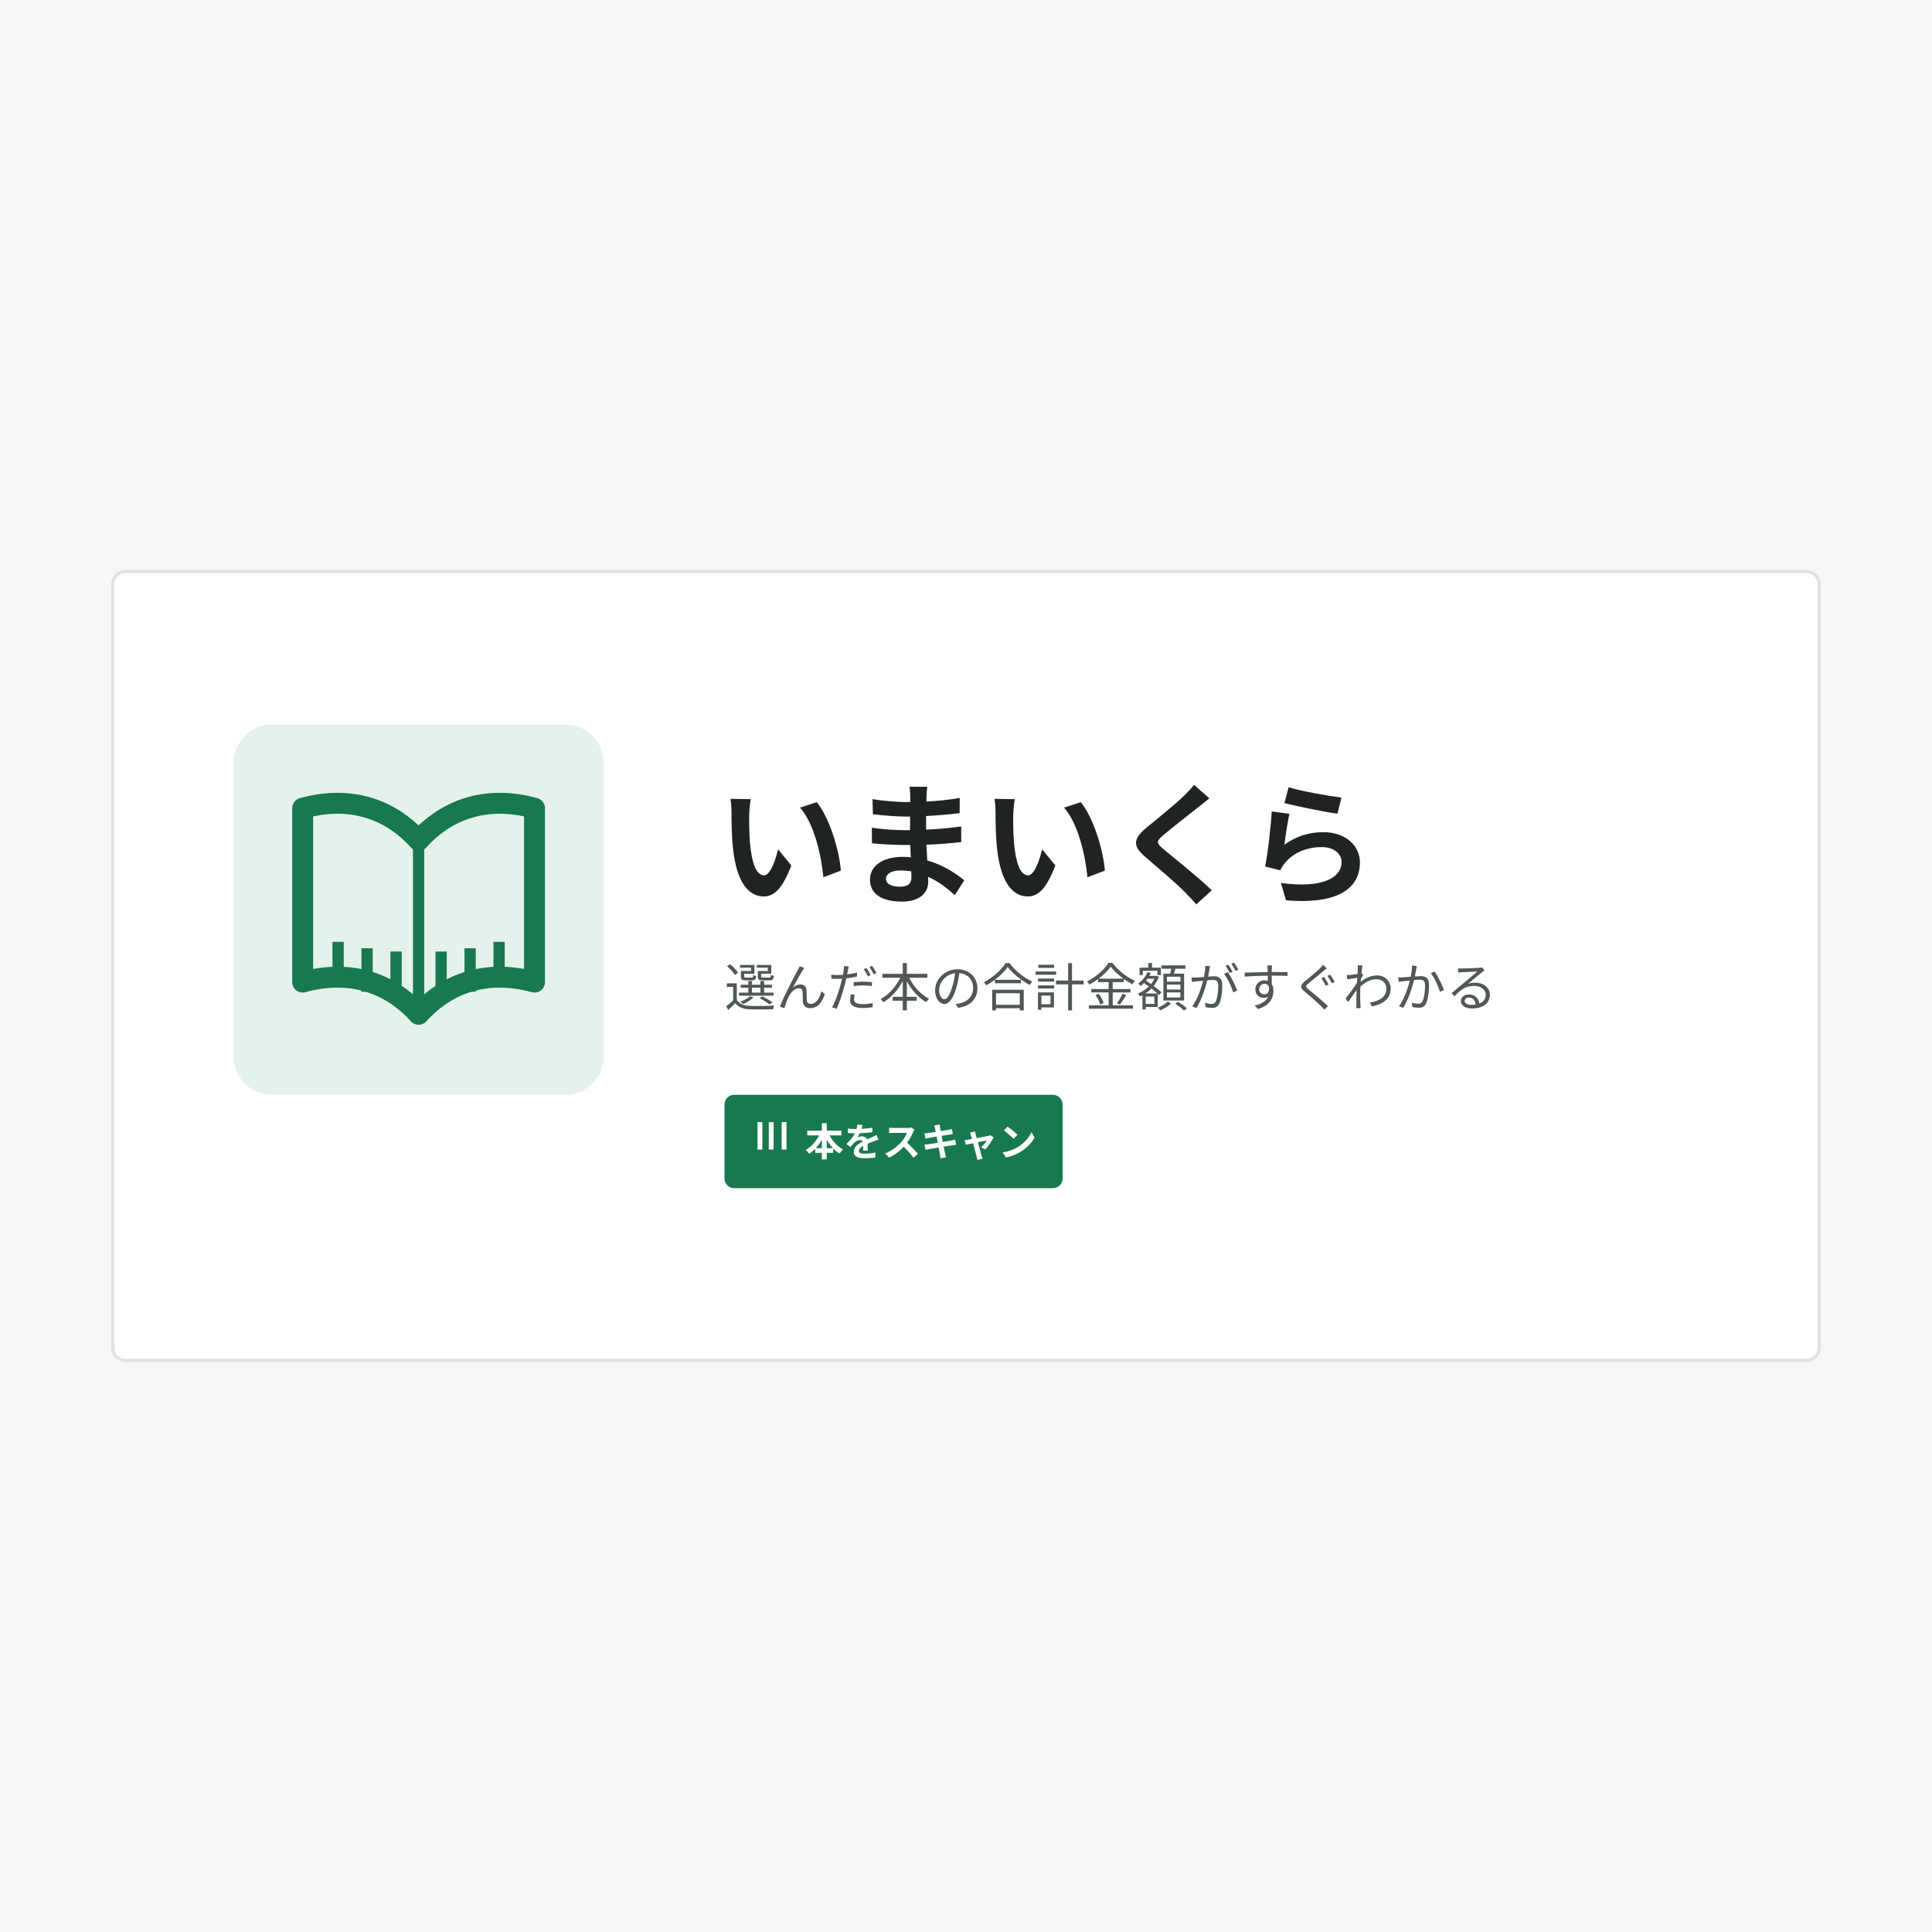
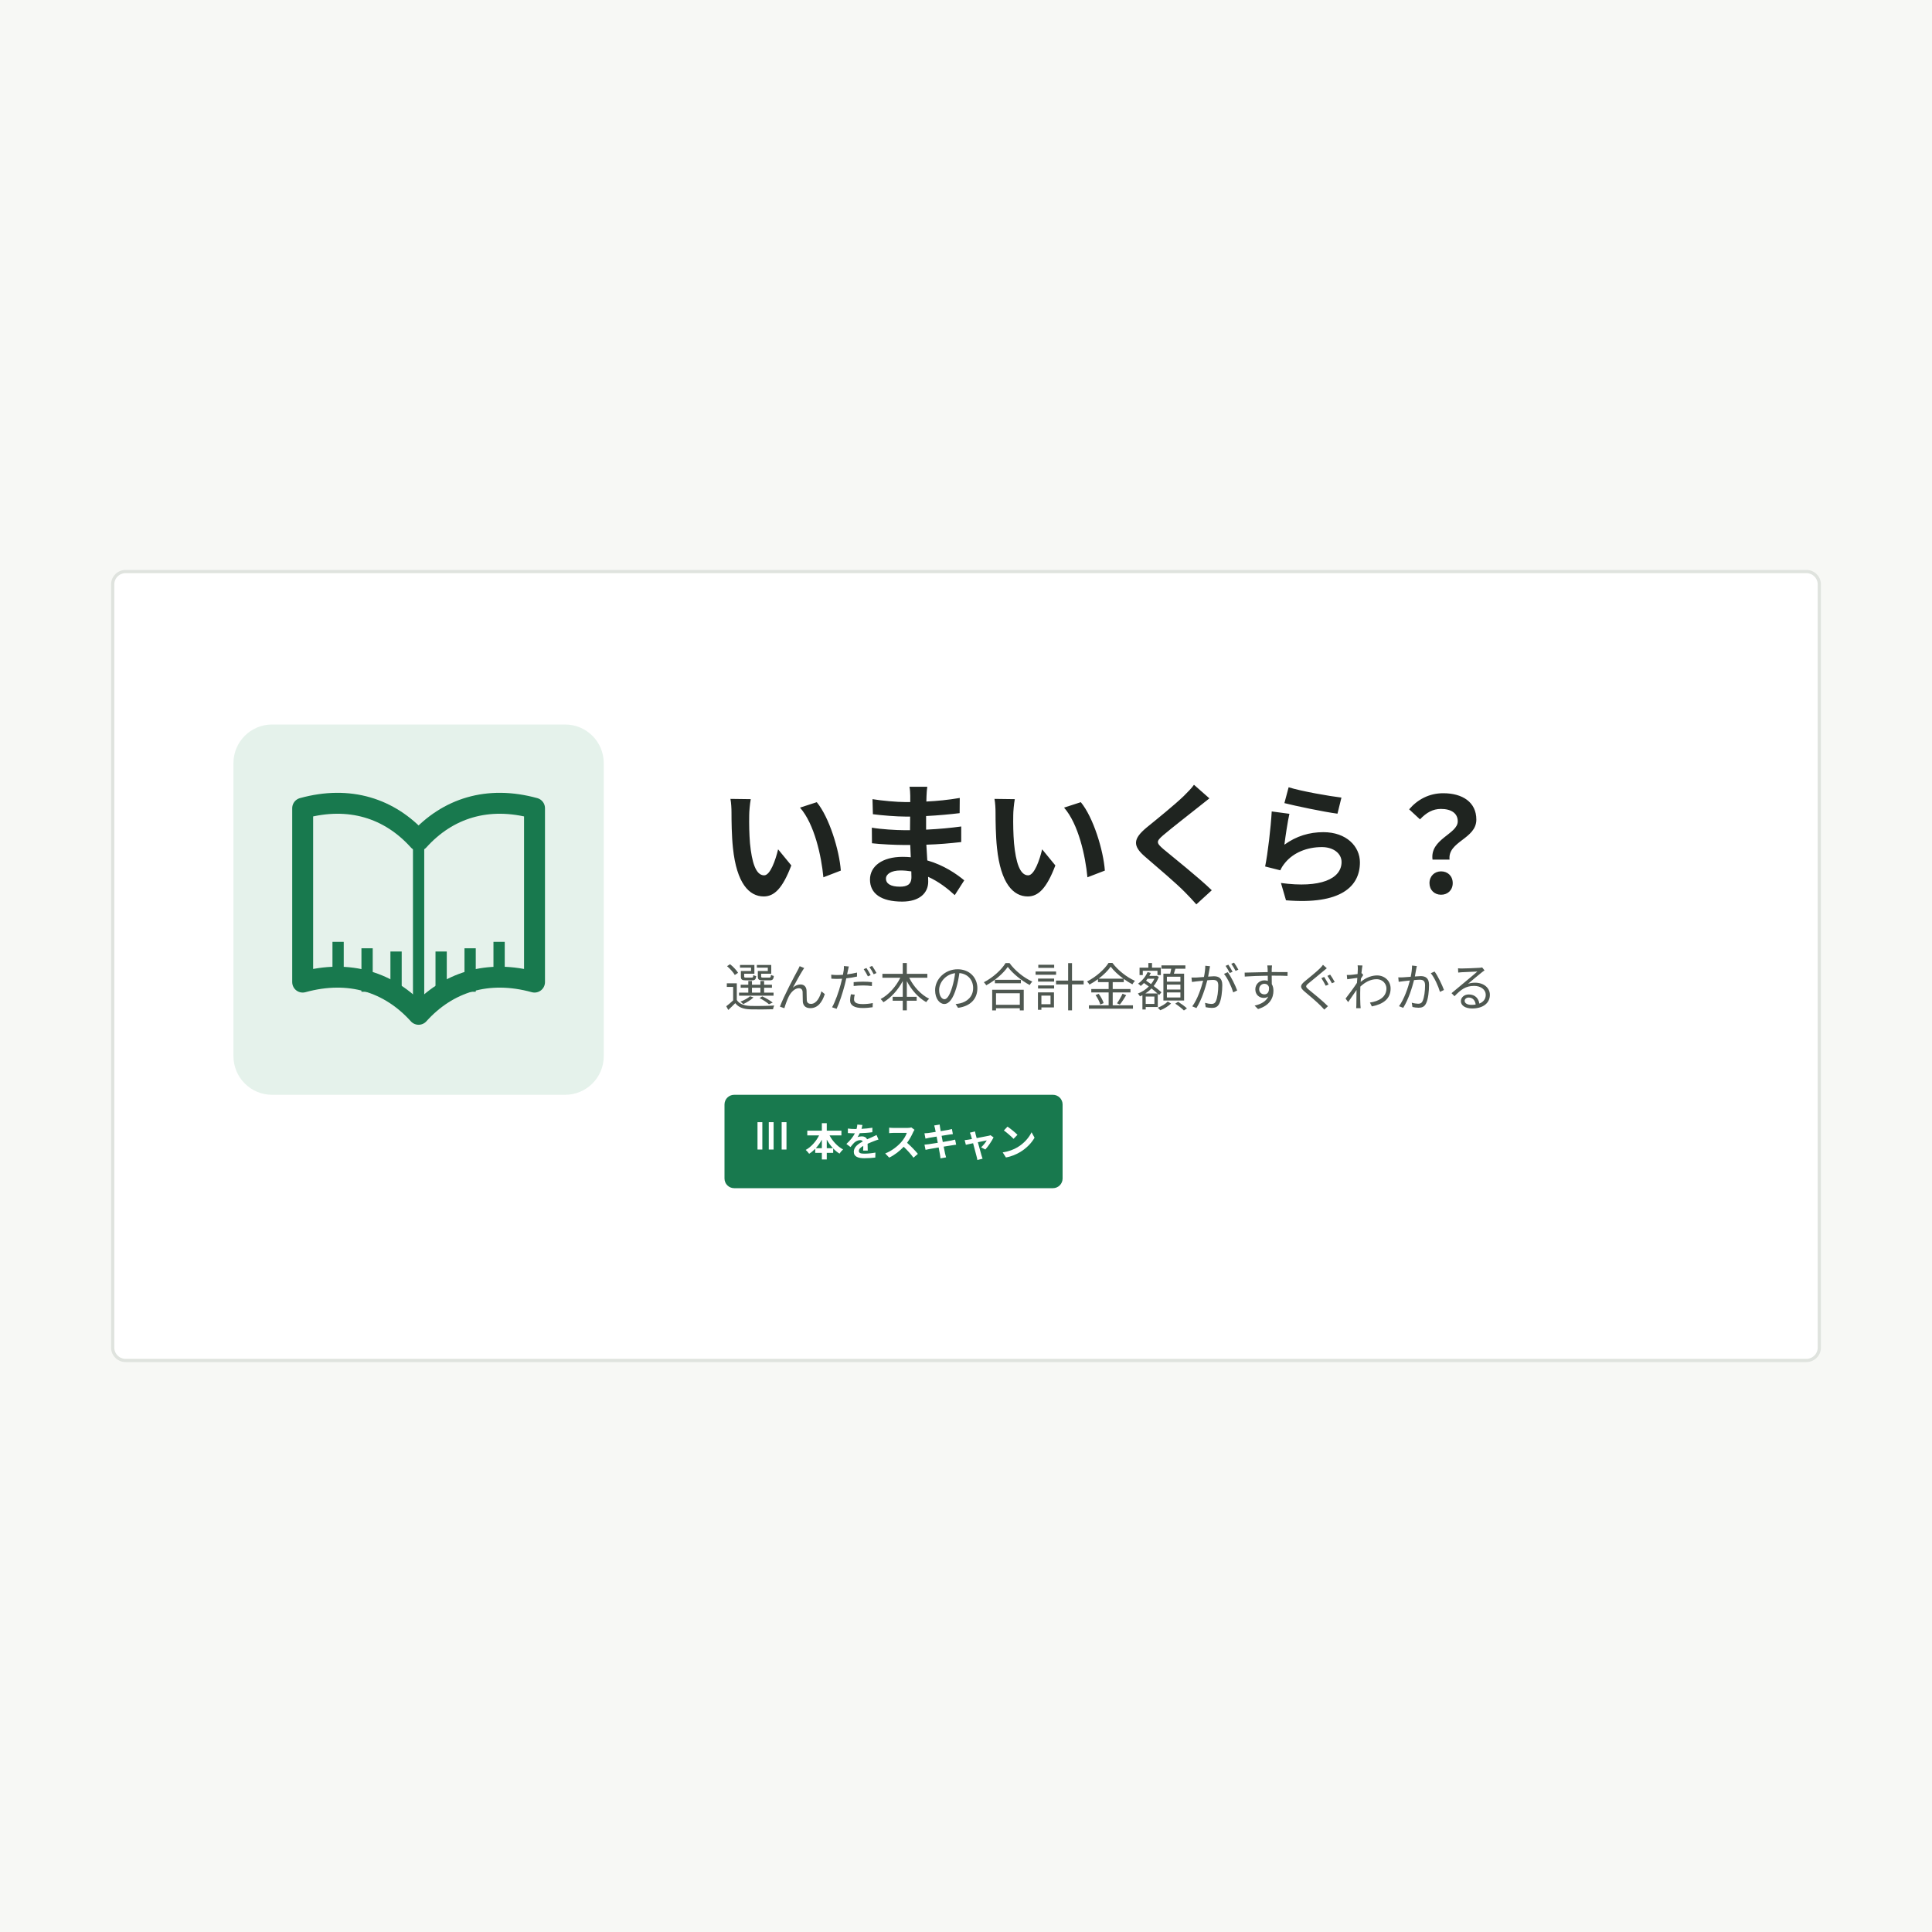
<svg xmlns="http://www.w3.org/2000/svg" width="1200" height="1200" viewBox="0 0 1200 1200">
  <rect width="1200" height="1200" fill="#f7f8f5" />
  <g transform="translate(0 285)">
    <rect x="70" y="70" width="1060" height="490" rx="8" fill="#ffffff" stroke="#dfe3de" stroke-width="2" />
    <g transform="translate(145 165)">
      <rect width="230" height="230" rx="24" fill="#e5f2eb" />
      <path d="M43 52c29-8 54 0 72 20 18-20 43-28 72-20v108c-29-8-54 0-72 20-18-20-43-28-72-20V52Z" fill="none" stroke="#18794e" stroke-width="13" stroke-linejoin="round" />
      <path d="M115 72v108M65 135v27m18-23v27m18-25v28m28-28v28m18-30v27m18-31v27" stroke="#18794e" stroke-width="7" />
    </g>
    <g fill="#1f2420" font-family="-apple-system, BlinkMacSystemFont, 'Hiragino Sans', 'Yu Gothic', sans-serif">
-       <text x="445" y="270" font-size="82" font-weight="700">いまいくら</text>
+       <text x="445" y="270" font-size="82" font-weight="700">いまいくら？</text>
      <text x="450" y="340" font-size="32" font-weight="500" fill="#4f5851">選んだ本の合計金額がすぐわかる</text>
    </g>
    <rect x="450" y="395" width="210" height="58" rx="6" fill="#18794e" />
    <g fill="#ffffff" font-family="-apple-system, BlinkMacSystemFont, 'Hiragino Sans', 'Yu Gothic', sans-serif" font-size="24" font-weight="700">
      <text x="500" y="433">本をスキャン</text>
    </g>
    <g transform="translate(472 412)" fill="none" stroke="#ffffff" stroke-width="3">
      <path d="M0 0v17M7 0v17M15 0v17" />
    </g>
  </g>
</svg>
